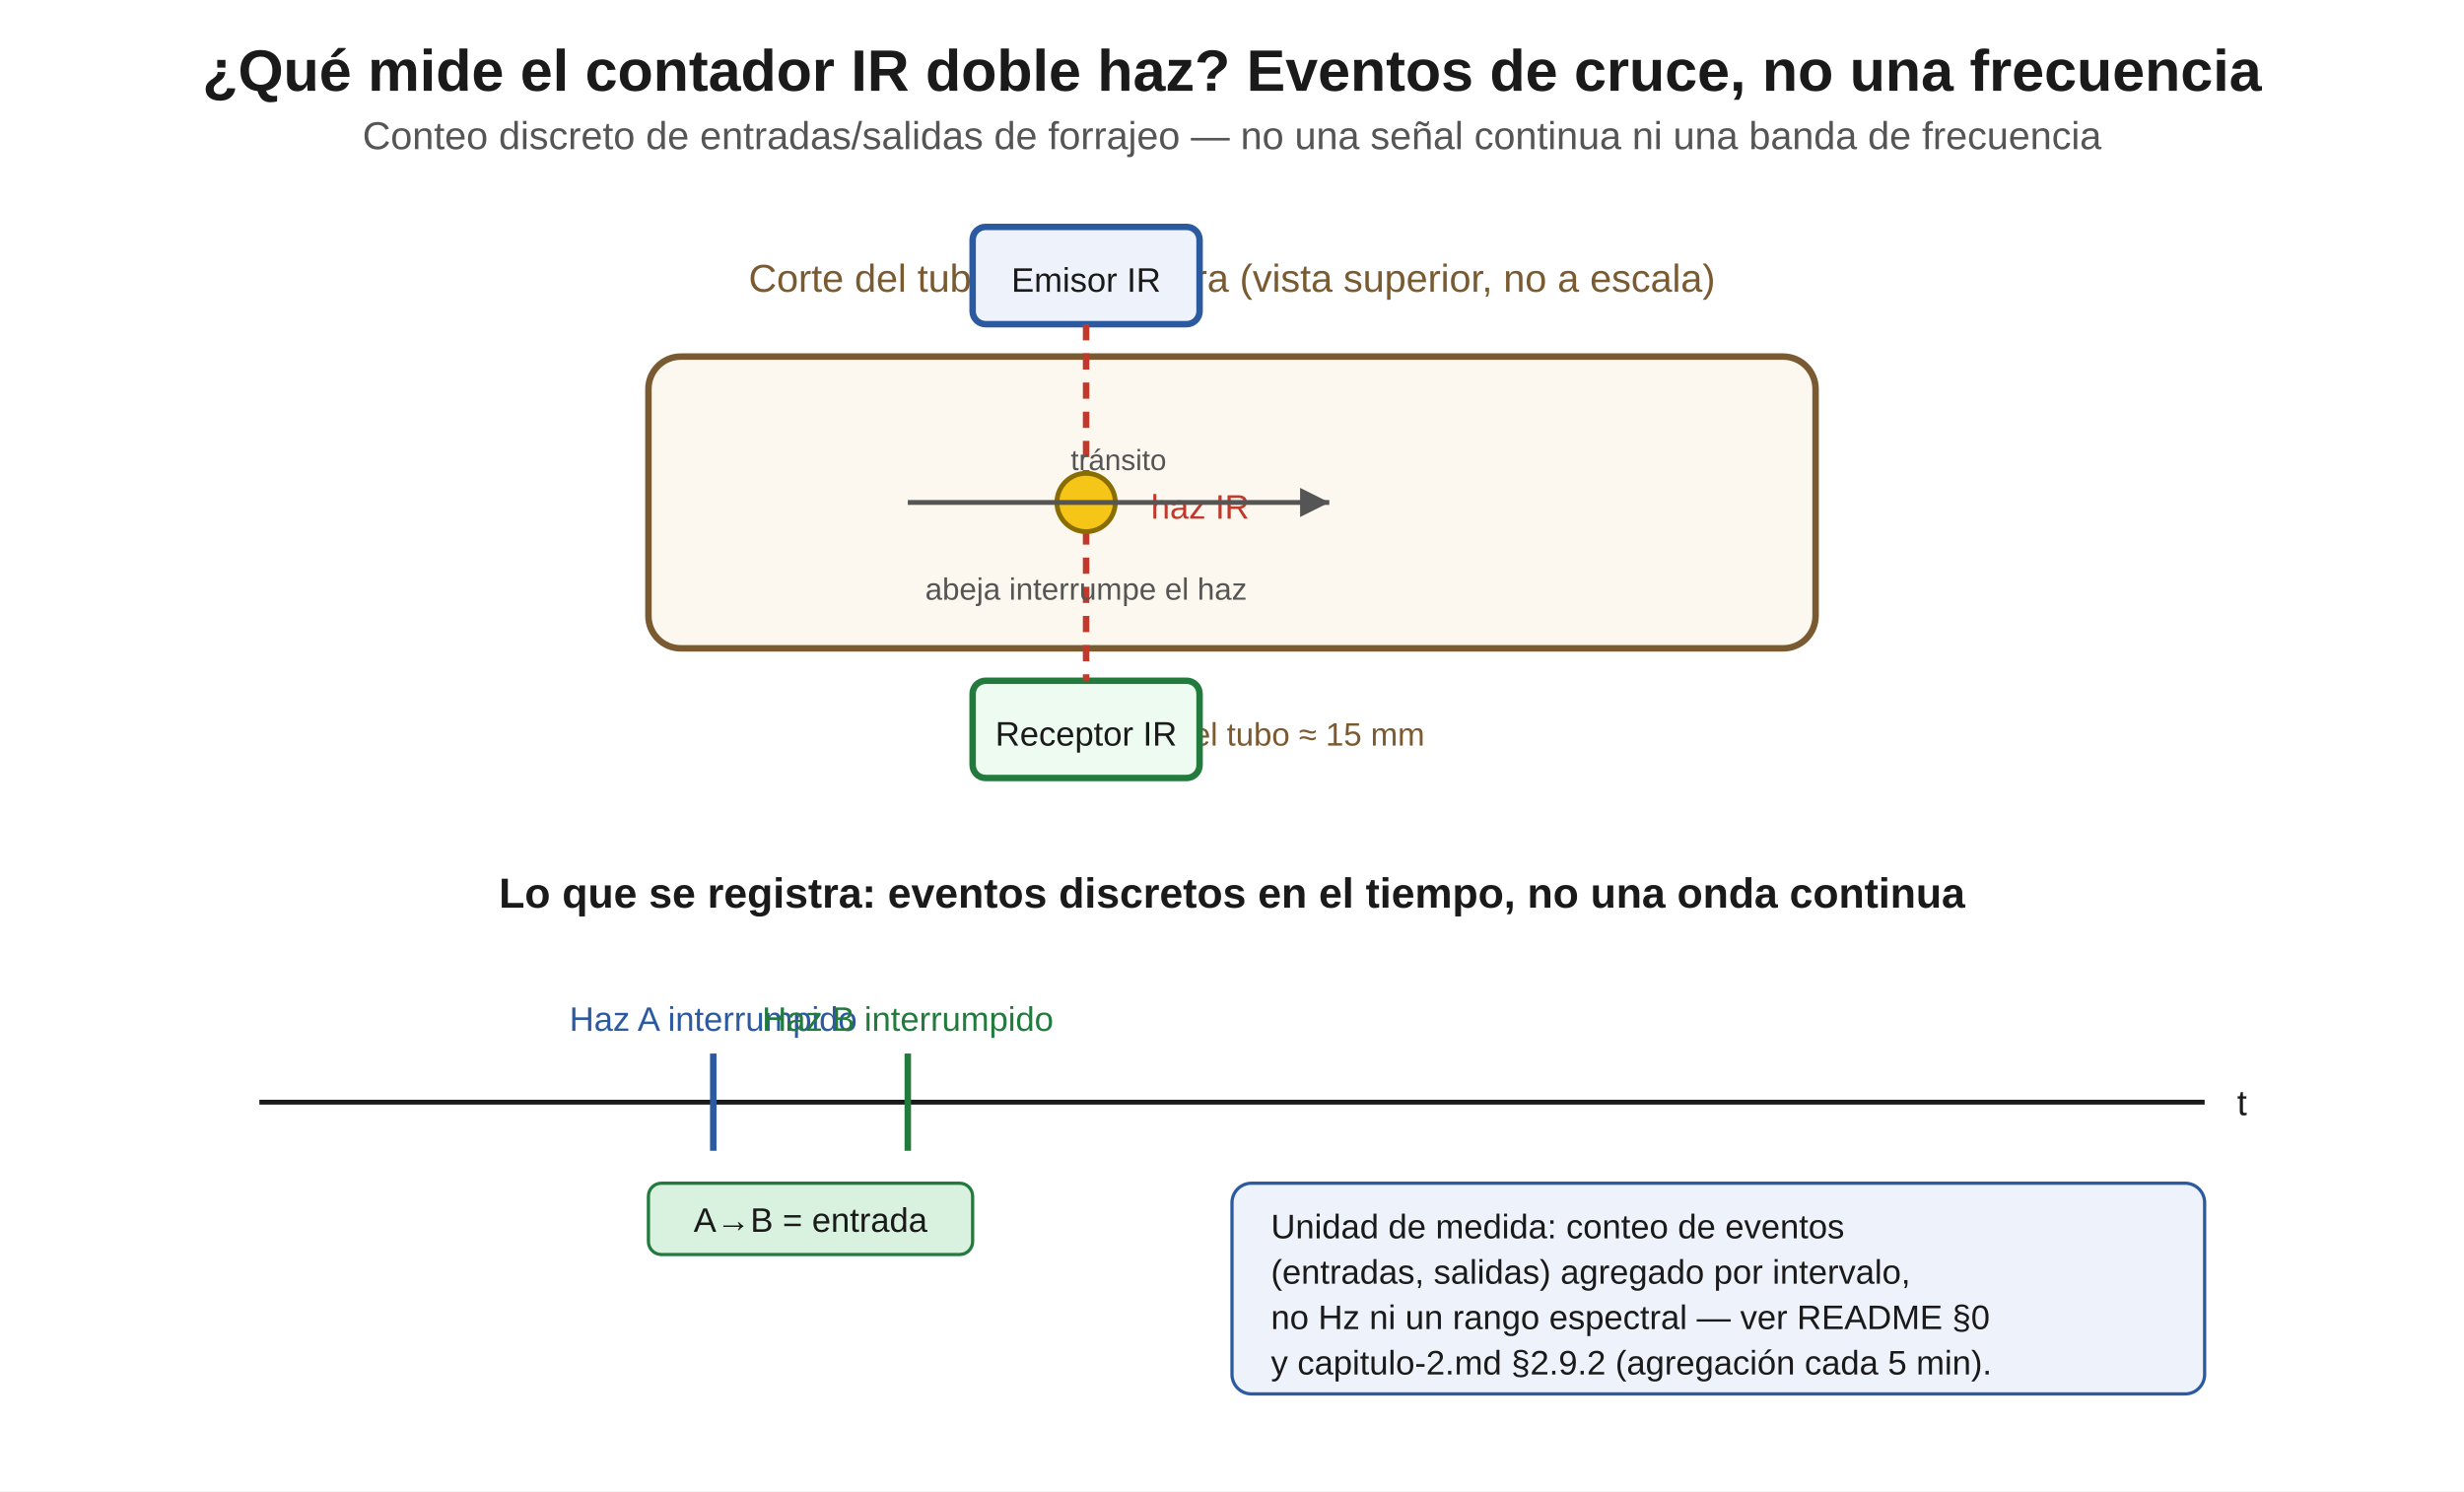
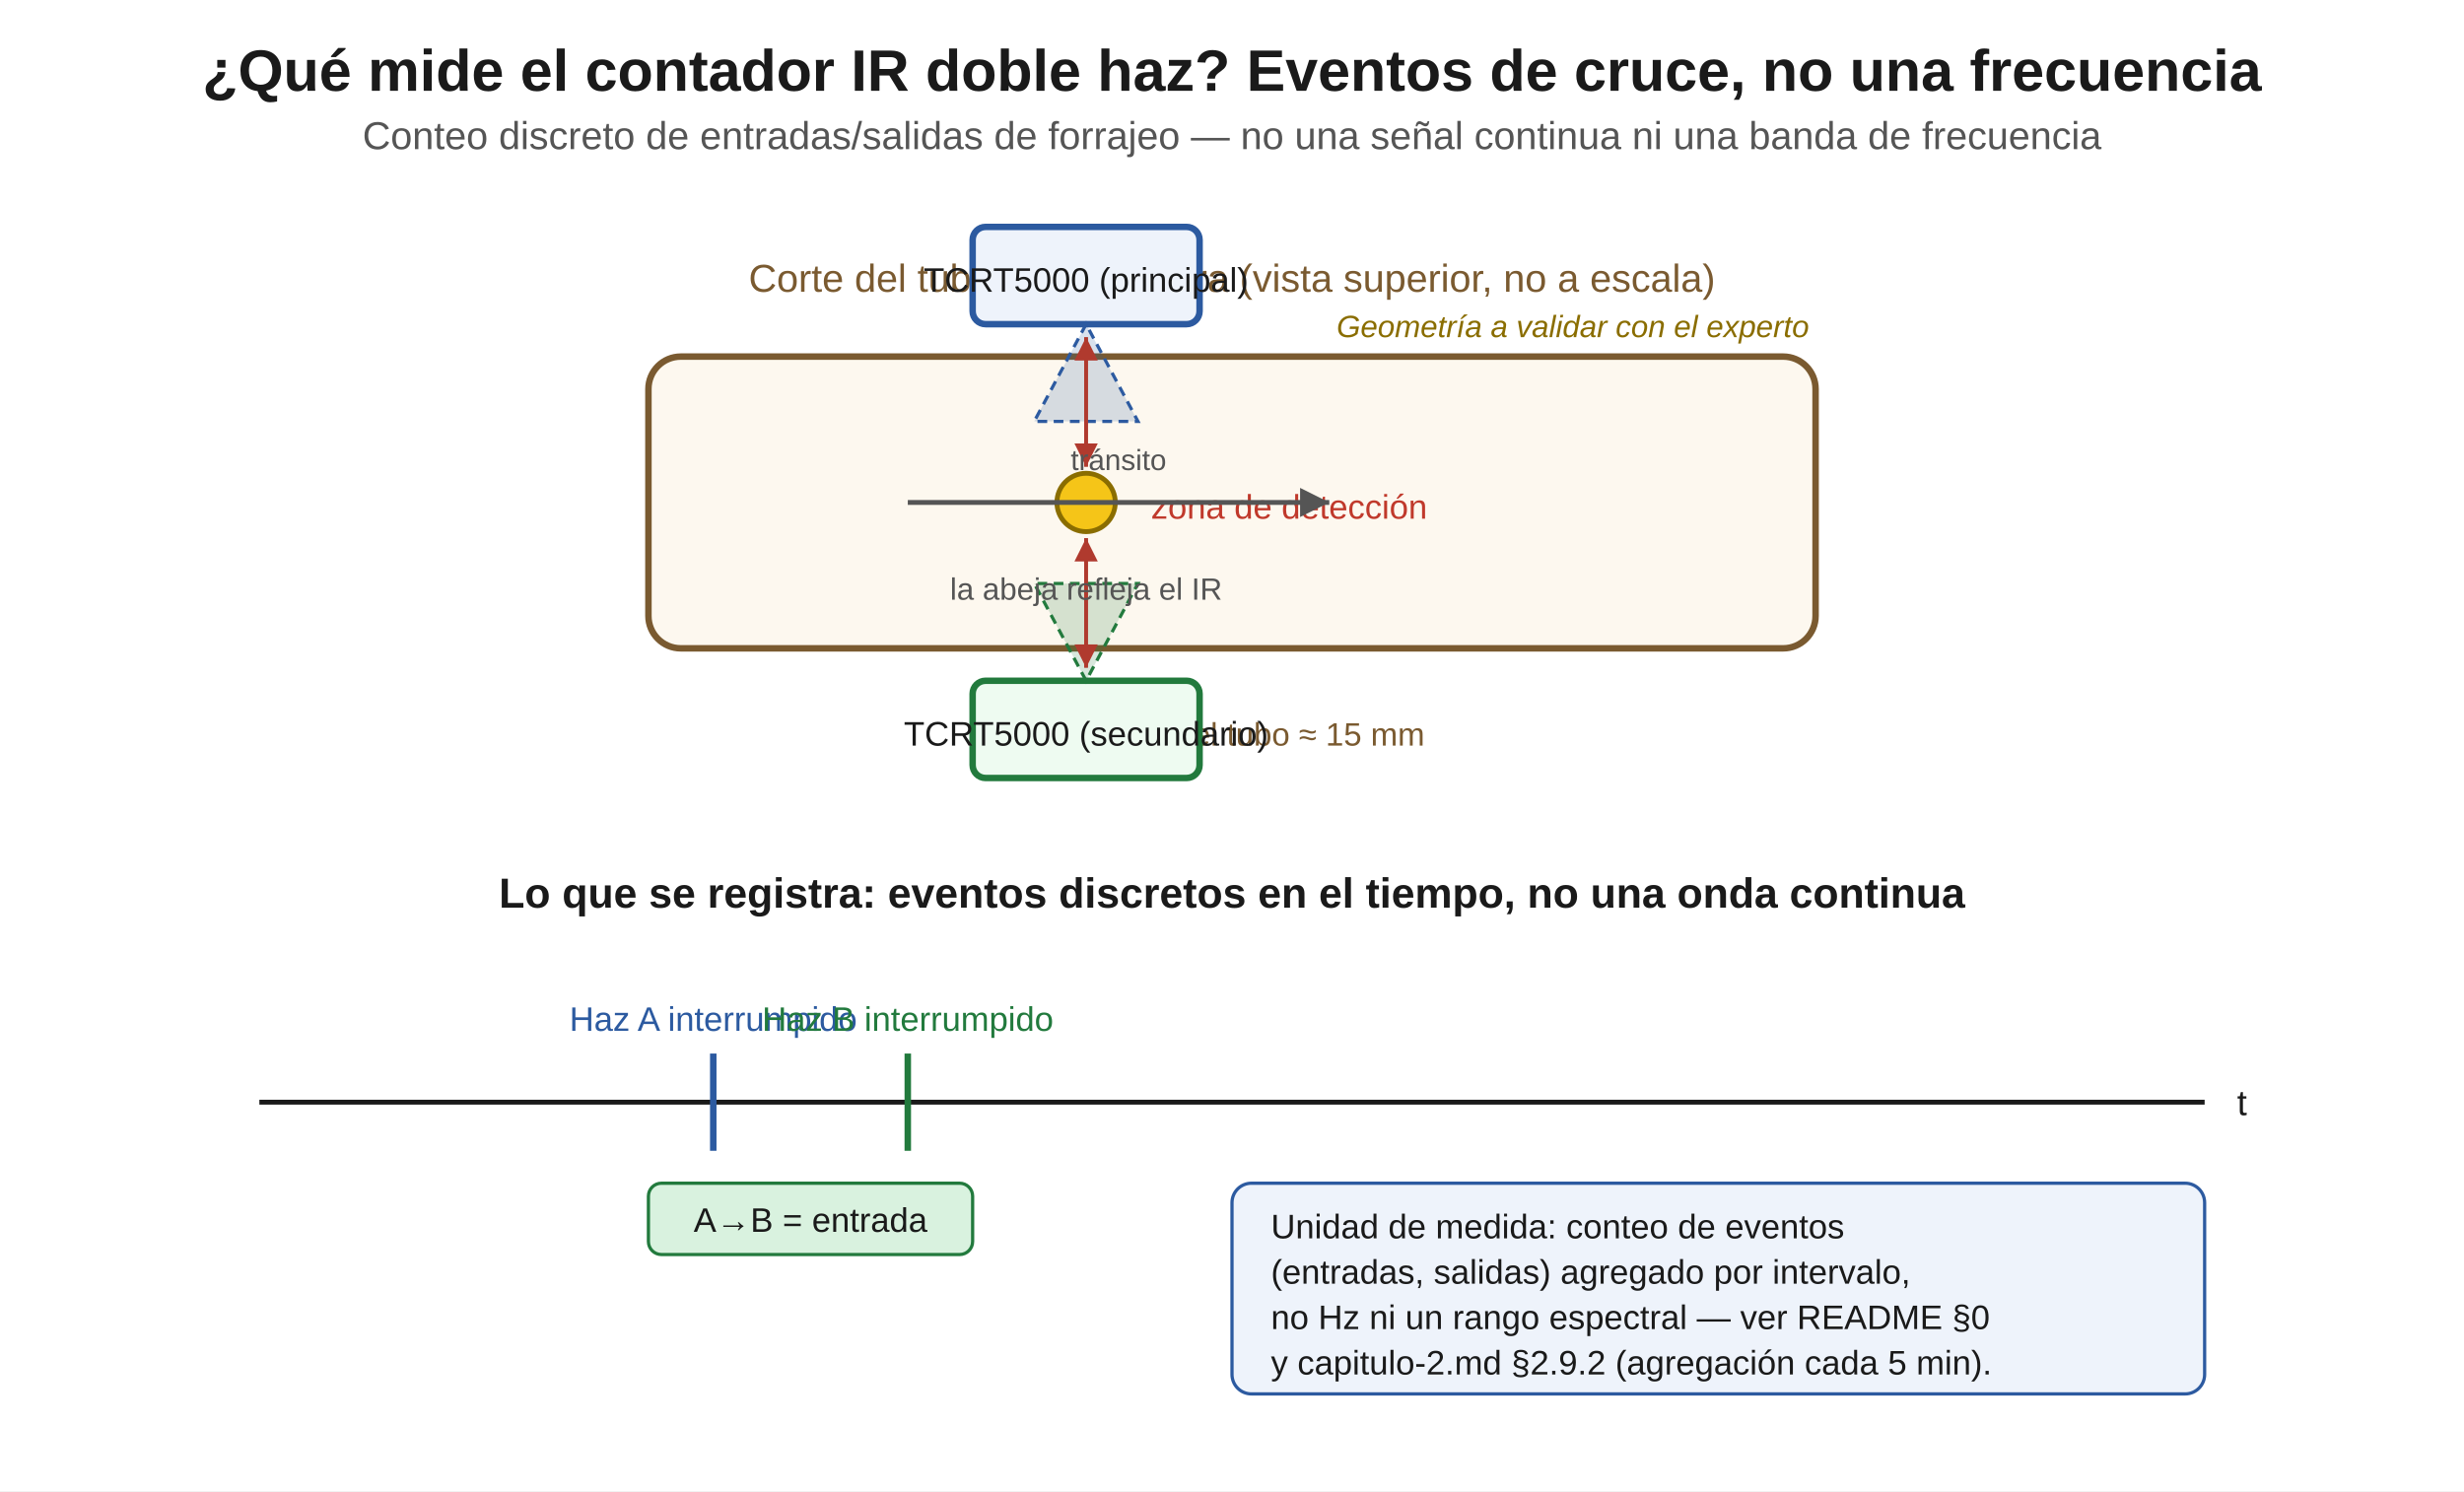
<svg xmlns="http://www.w3.org/2000/svg" viewBox="0 0 760 460" width="760" height="460" font-family="Segoe UI, Arial, sans-serif">
  <rect x="0" y="0" width="760" height="460" fill="#ffffff" />
  <text x="380" y="28" text-anchor="middle" font-size="18" font-weight="bold" fill="#1a1a1a">
    ¿Qué mide el contador IR doble haz? Eventos de cruce, no una frecuencia
  </text>
  <text x="380" y="46" text-anchor="middle" font-size="12" fill="#555555">
    Conteo discreto de entradas/salidas de forrajeo — no una señal continua ni una banda de frecuencia
  </text>
  <text x="380" y="90" text-anchor="middle" font-size="12" fill="#7a5a30">Corte del tubo de la piquera (vista superior, no a escala)</text>
  <rect x="200" y="110" width="360" height="90" rx="10" fill="#fdf8ef" stroke="#7a5a30" stroke-width="2" />
  <text x="380" y="230" text-anchor="middle" font-size="10" fill="#7a5a30">diámetro del tubo ≈ 15 mm</text>
  <rect x="300" y="70" width="70" height="30" rx="4" fill="#eef3fb" stroke="#2c5aa0" stroke-width="2" />
-   <text x="335" y="90" text-anchor="middle" font-size="10.5" fill="#1a1a1a">Emisor IR</text>
+   <text x="335" y="90" text-anchor="middle" font-size="10.5" fill="#1a1a1a">TCRT5000 (principal)</text>
  <rect x="300" y="210" width="70" height="30" rx="4" fill="#eefbf1" stroke="#227a3d" stroke-width="2" />
-   <text x="335" y="230" text-anchor="middle" font-size="10.5" fill="#1a1a1a">Receptor IR</text>
-   <line x1="335" y1="100" x2="335" y2="210" stroke="#c0392b" stroke-width="2" stroke-dasharray="5,4" />
-   <text x="355" y="160" font-size="10.5" fill="#c0392b">haz IR</text>
+   <text x="335" y="230" text-anchor="middle" font-size="10.5" fill="#1a1a1a">TCRT5000 (secundario)</text>
+   <defs>
+     <marker id="flechaIR" markerWidth="8" markerHeight="8" refX="6" refY="3" orient="auto-start-reverse">
+       <path d="M0,0 L6,3 L0,6 Z" fill="#b03a2e" />
+     </marker>
+   </defs>
+   <polygon points="335,100 319,130 351,130" fill="#2c5aa0" fill-opacity="0.18" stroke="#2c5aa0" stroke-width="1" stroke-dasharray="3,2" />
+   <polygon points="335,210 319,180 351,180" fill="#227a3d" fill-opacity="0.18" stroke="#227a3d" stroke-width="1" stroke-dasharray="3,2" />
+   <line x1="335" y1="104" x2="335" y2="144" stroke="#b03a2e" stroke-width="1.2" marker-start="url(#flechaIR)" marker-end="url(#flechaIR)" />
+   <line x1="335" y1="206" x2="335" y2="166" stroke="#b03a2e" stroke-width="1.2" marker-start="url(#flechaIR)" marker-end="url(#flechaIR)" />
+   <text x="558" y="104" text-anchor="end" font-size="9.5" font-style="italic" fill="#8a6d00">Geometría a validar con el experto</text>
+   <text x="355" y="160" font-size="10.5" fill="#c0392b">zona de detección</text>
  <circle cx="335" cy="155" r="9" fill="#f5c518" stroke="#8a6d00" stroke-width="1.5" />
-   <text x="335" y="185" text-anchor="middle" font-size="9.5" fill="#555555">abeja interrumpe el haz</text>
+   <text x="335" y="185" text-anchor="middle" font-size="9.5" fill="#555555">la abeja refleja el IR</text>
  <path d="M280 155 L410 155" stroke="#555555" stroke-width="1.5" fill="none" marker-end="url(#arrowhead)" />
  <defs>
    <marker id="arrowhead" markerWidth="8" markerHeight="8" refX="6" refY="3" orient="auto">
      <path d="M0,0 L6,3 L0,6 Z" fill="#555555" />
    </marker>
  </defs>
  <text x="345" y="145" text-anchor="middle" font-size="9" fill="#555555">tránsito</text>
  <text x="380" y="280" text-anchor="middle" font-size="13" font-weight="bold" fill="#1a1a1a">
    Lo que se registra: eventos discretos en el tiempo, no una onda continua
  </text>
  <line x1="80" y1="340" x2="680" y2="340" stroke="#1a1a1a" stroke-width="1.5" />
  <text x="690" y="344" font-size="11" fill="#1a1a1a">t</text>
  <line x1="220" y1="325" x2="220" y2="355" stroke="#2c5aa0" stroke-width="2" />
  <text x="220" y="318" text-anchor="middle" font-size="10.5" fill="#2c5aa0">Haz A interrumpido</text>
  <line x1="280" y1="325" x2="280" y2="355" stroke="#227a3d" stroke-width="2" />
  <text x="280" y="318" text-anchor="middle" font-size="10.5" fill="#227a3d">Haz B interrumpido</text>
  <rect x="200" y="365" width="100" height="22" rx="4" fill="#d9f2df" stroke="#227a3d" stroke-width="1" />
  <text x="250" y="380" text-anchor="middle" font-size="10.5" fill="#1a1a1a">A→B = entrada</text>
  <rect x="380" y="365" width="300" height="65" rx="6" fill="#eef3fb" stroke="#2c5aa0" stroke-width="1" />
  <text x="392" y="382" font-size="10.5" fill="#1a1a1a">Unidad de medida: conteo de eventos</text>
  <text x="392" y="396" font-size="10.5" fill="#1a1a1a">(entradas, salidas) agregado por intervalo,</text>
  <text x="392" y="410" font-size="10.5" fill="#1a1a1a">no Hz ni un rango espectral — ver README §0</text>
  <text x="392" y="424" font-size="10.5" fill="#1a1a1a">y capitulo-2.md §2.9.2 (agregación cada 5 min).</text>
</svg>
